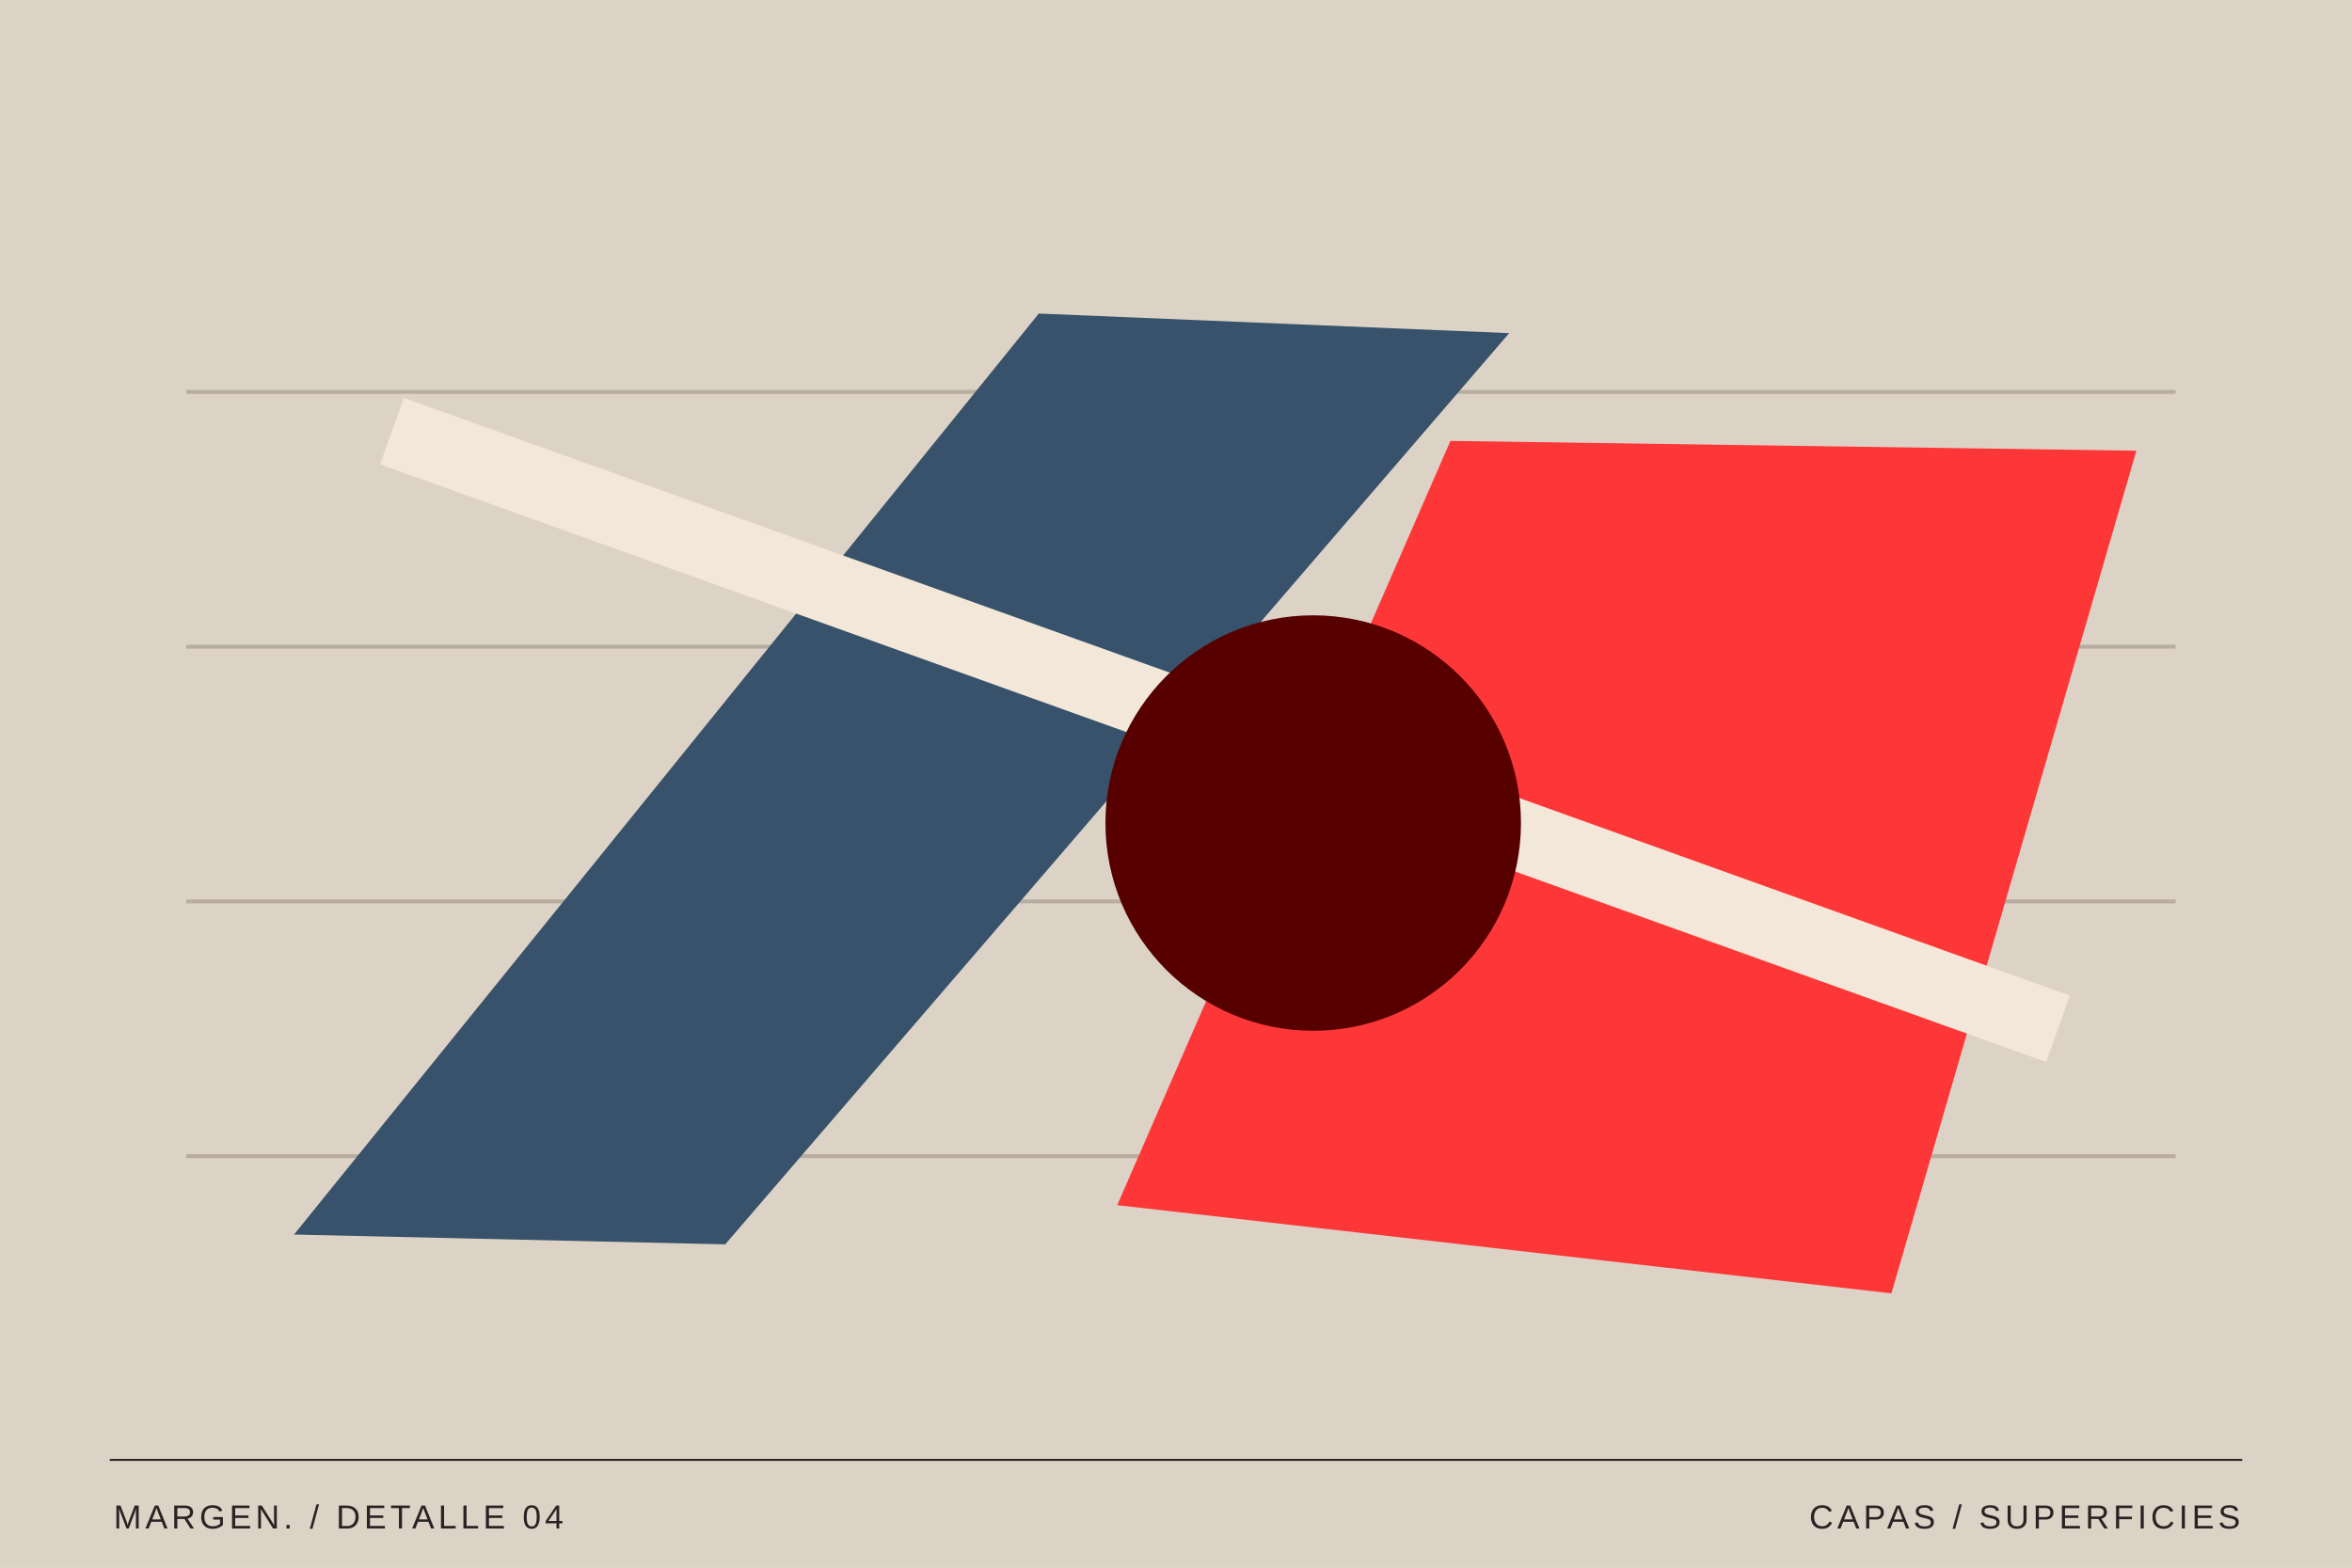
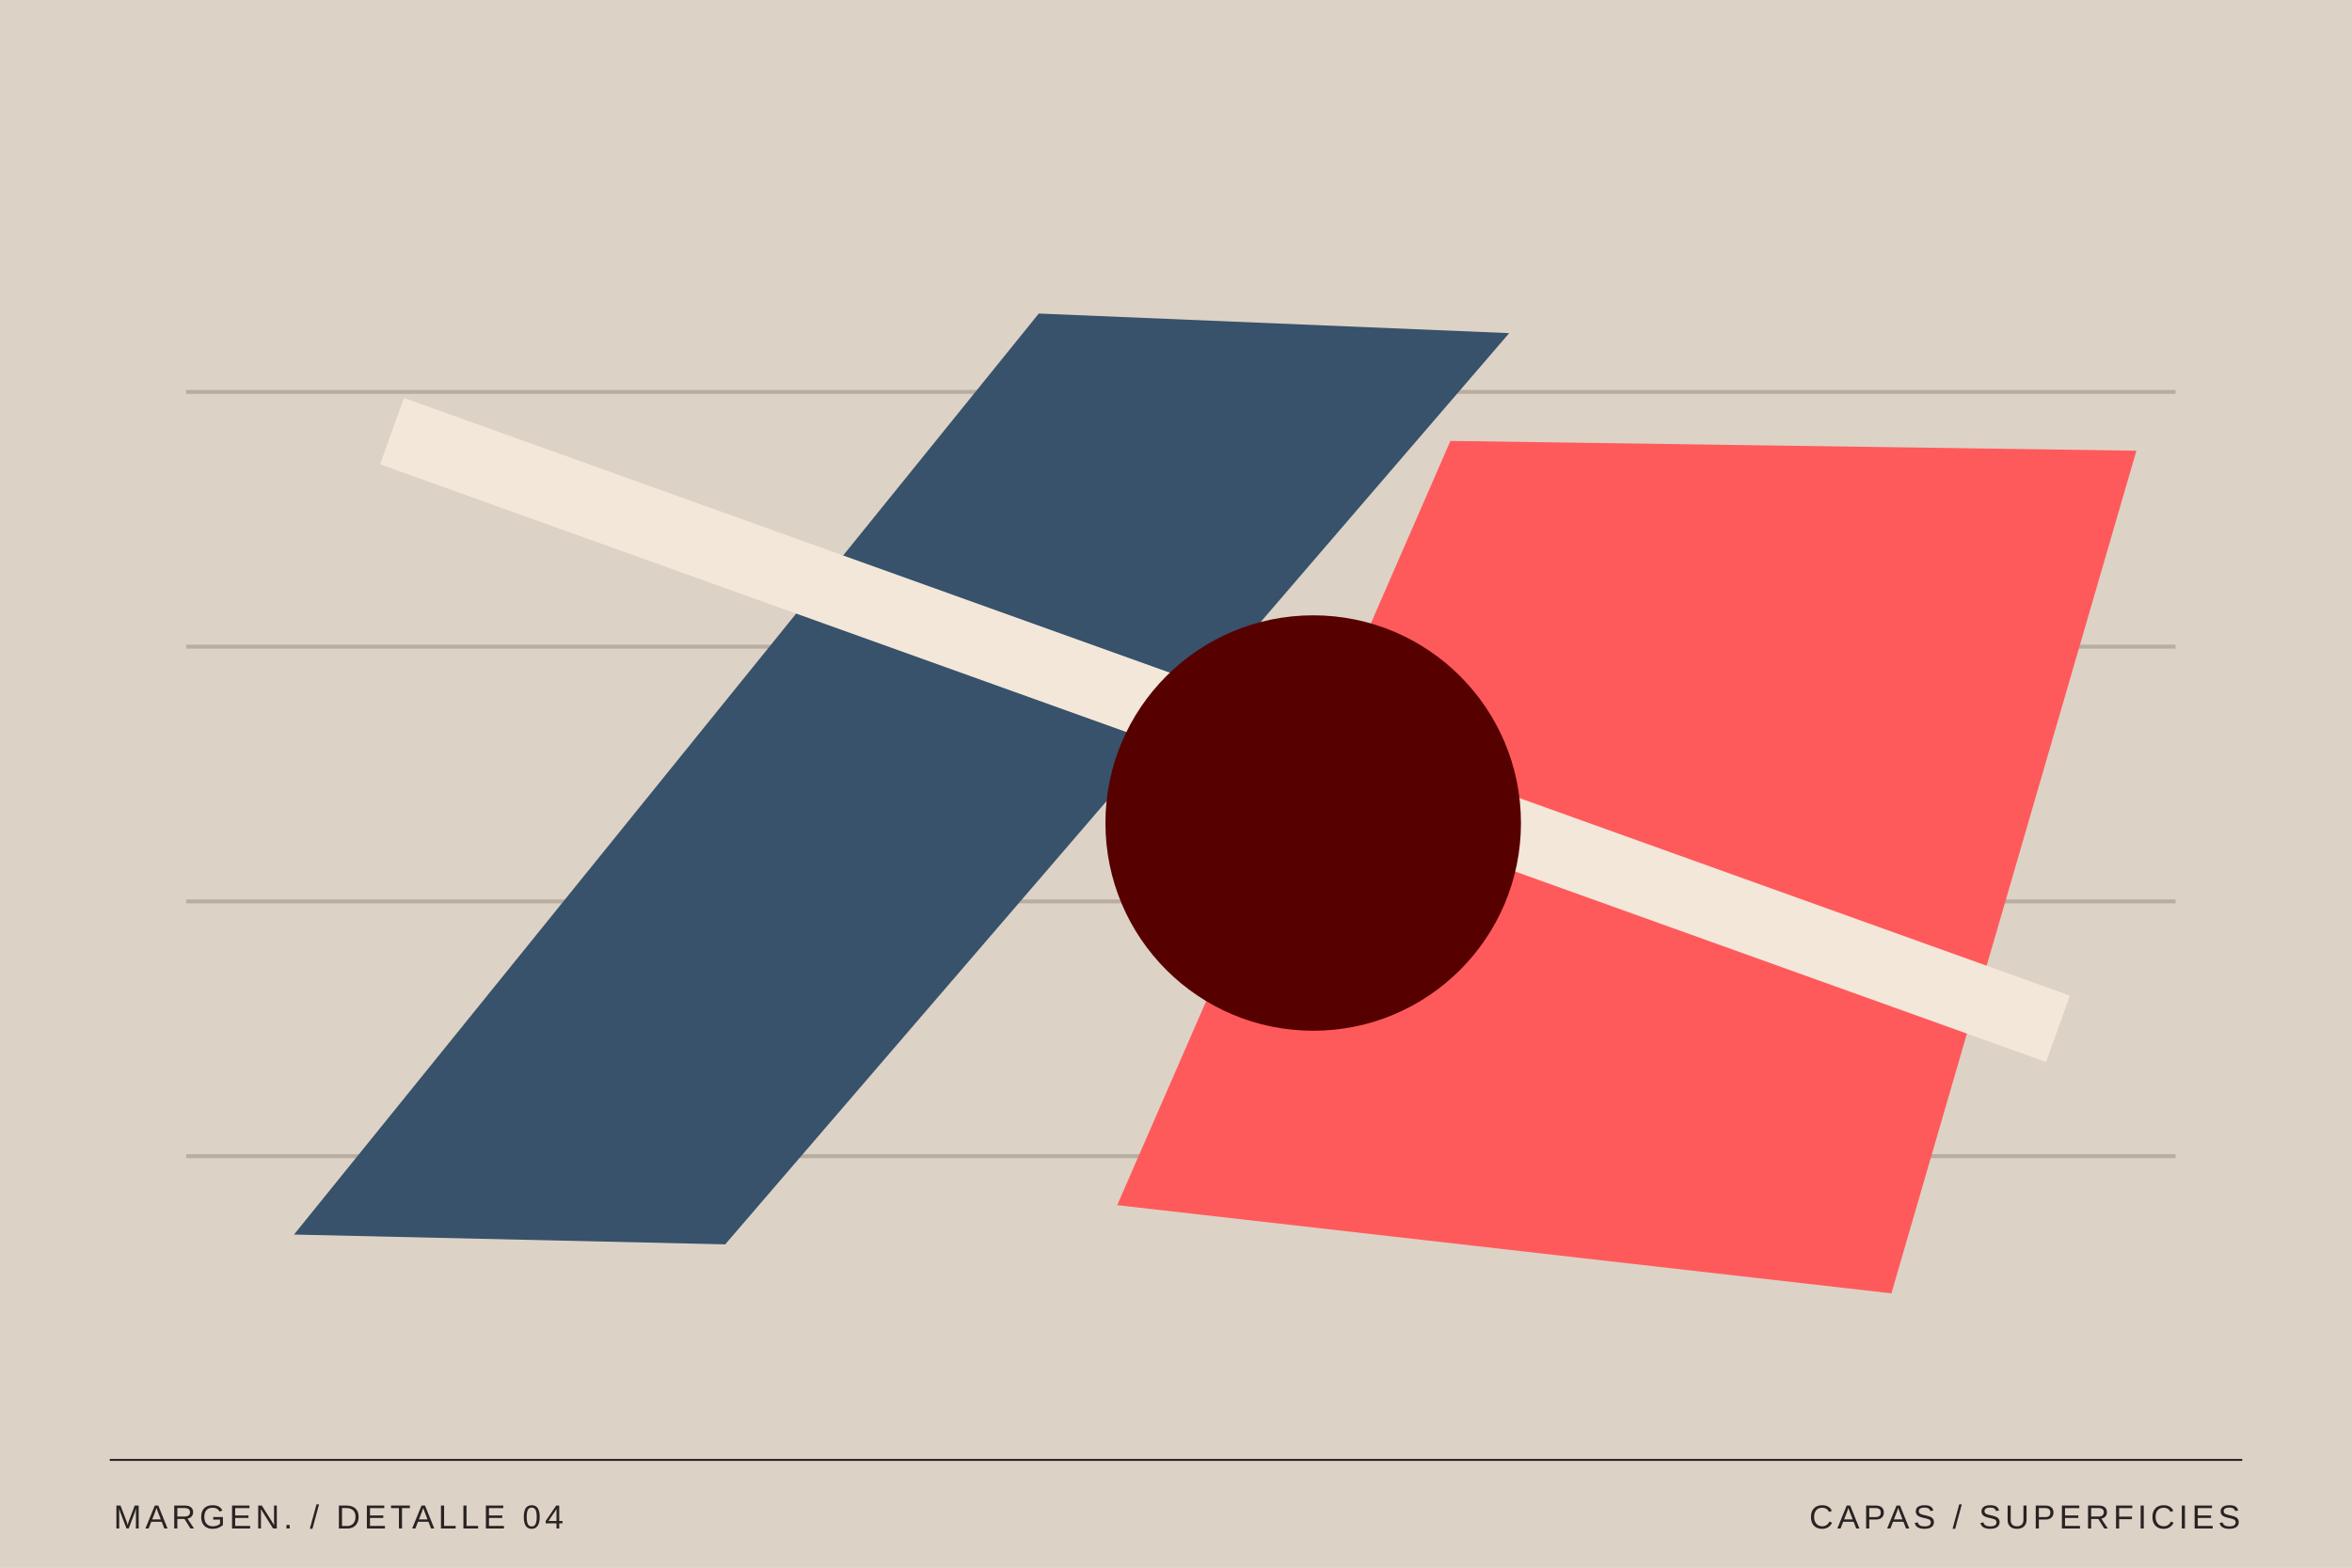
<svg xmlns="http://www.w3.org/2000/svg" width="1200" height="800" viewBox="0 0 1200 800" role="img" aria-label="Detalle editorial calle">
  <rect width="1200" height="800" fill="#ddd2c6" />
  <g stroke="#b8ada1" stroke-width="2">
    <path d="M95 200H1110" />
    <path d="M95 330H1110" />
    <path d="M95 460H1110" />
    <path d="M95 590H1110" />
  </g>
  <path d="M150 630 530 160 770 170 370 635Z" fill="#37526a" />
-   <path d="M570 615 740 225 1090 230 965 660Z" fill="#fd3738" />
+   <path d="M570 615 740 225 1090 230 965 660Z" fill="#ff5a5b" />
  <path d="M200 220 1050 525" stroke="#f3e7d9" stroke-width="36" fill="none" />
  <circle cx="670" cy="420" r="106" fill="#570000" />
  <rect y="746" width="1200" height="54" fill="#ddd2c6" />
  <path d="M56 745H1144" stroke="#292423" />
  <g font-family="Arial,sans-serif" font-size="17" fill="#292423" letter-spacing="2">
    <text x="58" y="780">MARGEN. / DETALLE 04</text>
    <text x="1143" y="780" text-anchor="end">CAPAS / SUPERFICIES</text>
  </g>
</svg>
